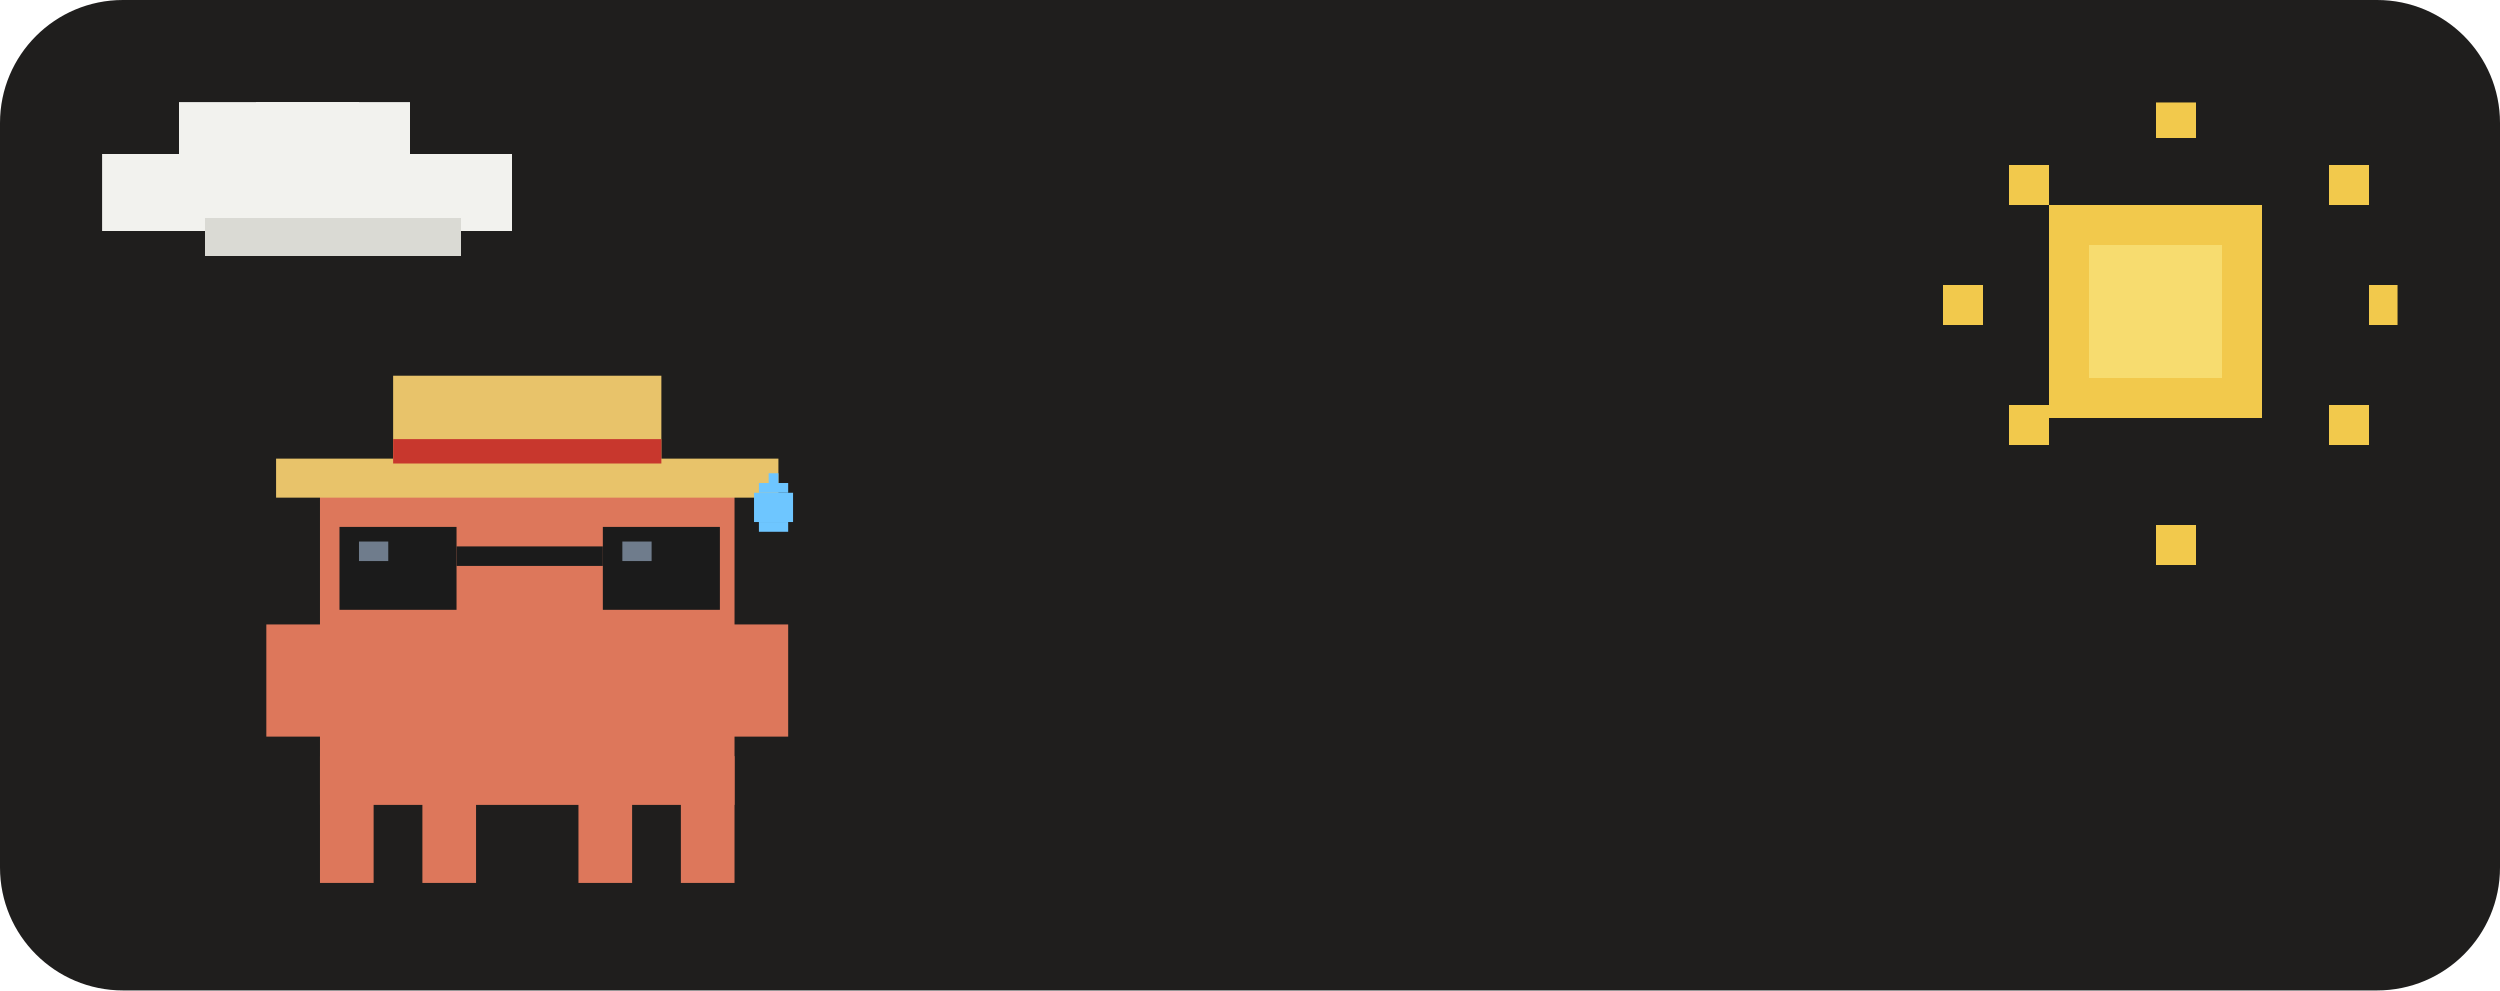
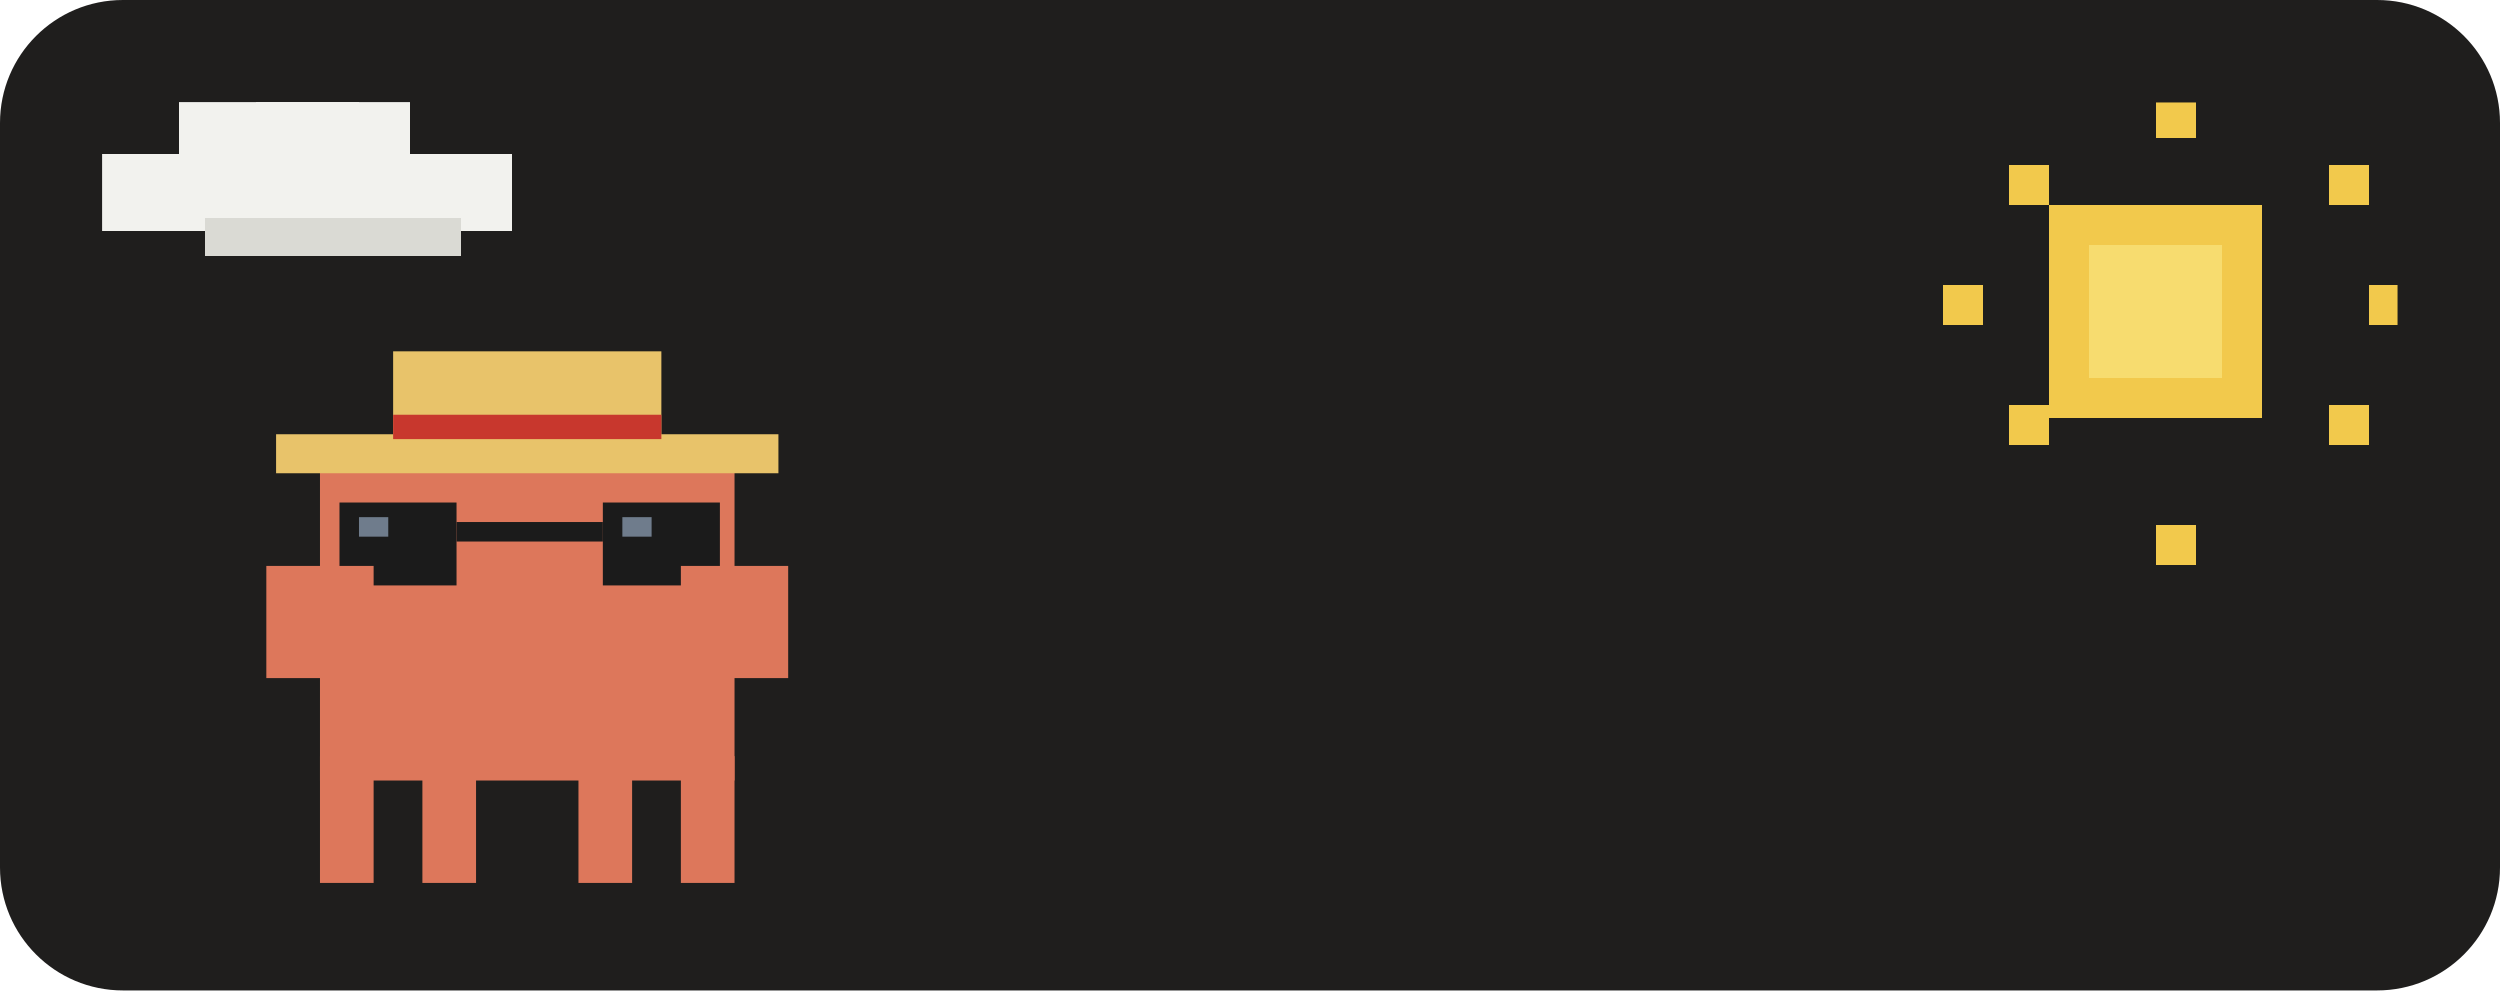
<svg xmlns="http://www.w3.org/2000/svg" viewBox="0 0 244 96.667" width="244" height="96.667">
  <rect width="100%" height="100%" rx="12" fill="#1F1E1D" />
  <g style="color:#ECE8DE">
    <svg x="10" y="10" viewBox="0 0 224 76.667" width="224" height="76.667" style="color-scheme:light dark;background:transparent;color:CanvasText">
      <defs>
        <style>:root{color-scheme:light dark}svg{background:transparent;color:CanvasText}</style>
        <clipPath id="floor">
          <rect x="-1000" y="-400" width="2470.4" height="486" />
        </clipPath>
      </defs>
      <g shape-rendering="crispEdges" pointer-events="none">
        <g>
          <g transform="scale(1.25)">
            <rect x="6" y="0" width="18" height="5" fill="#F2F2EE" />
            <rect x="0" y="4" width="32" height="6" fill="#F2F2EE" />
            <rect x="8" y="9" width="20" height="3" fill="#DADAD4" />
            <rect x="12" y="-3" width="8" height="4" fill="#F2F2EE" />
          </g>
          <animateTransform attributeName="transform" type="translate" dur="61.04s" begin="-18.91s" repeatCount="indefinite" values="-40 20.69;230 20.69" />
        </g>
        <g>
          <g transform="scale(1.25)">
            <rect x="6" y="0" width="18" height="5" fill="#F2F2EE" />
            <rect x="0" y="4" width="32" height="6" fill="#F2F2EE" />
            <rect x="8" y="9" width="20" height="3" fill="#DADAD4" />
            <rect x="12" y="-3" width="8" height="4" fill="#F2F2EE" />
          </g>
          <animateTransform attributeName="transform" type="translate" dur="75.33s" begin="-23.21s" repeatCount="indefinite" values="-40 16.58;230 16.58" />
        </g>
        <g>
          <g transform="scale(1.25)">
            <rect x="6" y="0" width="18" height="5" fill="#F2F2EE" />
            <rect x="0" y="4" width="32" height="6" fill="#F2F2EE" />
            <rect x="8" y="9" width="20" height="3" fill="#DADAD4" />
            <rect x="12" y="-3" width="8" height="4" fill="#F2F2EE" />
          </g>
          <animateTransform attributeName="transform" type="translate" dur="72.22s" begin="-34.83s" repeatCount="indefinite" values="-40 9.58;230 9.58" />
        </g>
        <g transform="translate(190 10) scale(1.3)">
          <g>
            <rect x="0" y="0" width="16" height="16" fill="#F2C94C" />
            <rect x="3" y="3" width="10" height="10" fill="#F7DC6F" />
            <rect x="-8" y="6" width="3" height="3" fill="#F2C94C" />
            <rect x="24" y="6" width="3" height="3" fill="#F2C94C" />
            <rect x="8" y="-8" width="3" height="3" fill="#F2C94C" />
            <rect x="8" y="24" width="3" height="3" fill="#F2C94C" />
            <rect x="-3" y="-3" width="3" height="3" fill="#F2C94C" />
            <rect x="21" y="-3" width="3" height="3" fill="#F2C94C" />
            <rect x="-3" y="15" width="3" height="3" fill="#F2C94C" />
            <rect x="21" y="15" width="3" height="3" fill="#F2C94C" />
            <animateTransform attributeName="transform" type="rotate" dur="40s" repeatCount="indefinite" values="0 8 8;360 8 8" />
          </g>
        </g>
      </g>
-       <g transform="translate(0 35.238) scale(0.476)" data-look="tired">
+       <g transform="translate(0 35.238) scale(0.476)" data-look="calm">
        <g transform="translate(33.6 0)">
          <g clip-path="url(#floor)">
-             <g transform="translate(16.5 60) scale(1 1)">
-               <rect x="-5.5" y="0" width="11" height="26" fill="#DD775B" />
+             <g transform="translate(16.5 86)">
+               <g>
+                 <g>
+                   <rect x="-5.5" y="-26" width="11" height="26" fill="#DD775B" />
+                   <animateTransform attributeName="transform" type="scale" dur="4.6s" begin="0s" repeatCount="indefinite" calcMode="spline" keyTimes="0;0.087;0.326;0.413;0.652;0.739;1" keySplines=".25 .46 .45 .94;0 0 1 1;.455 .03 .515 .955;0 0 1 1;.455 .03 .515 .955;0 0 1 1" values="1 1;1 1.35;1 1.35;1 1.15;1 1.15;1 1;1 1" />
+                 </g>
+                 <animateTransform attributeName="transform" type="rotate" dur="4.6s" begin="0s" repeatCount="indefinite" calcMode="spline" keyTimes="0;0.087;0.326;0.413;0.652;0.739;1" keySplines=".25 .46 .45 .94;0 0 1 1;.455 .03 .515 .955;0 0 1 1;.455 .03 .515 .955;0 0 1 1" values="0;-7;-7;9;9;0;0" />
+               </g>
            </g>
-             <g transform="translate(37.5 60) scale(1 1)">
-               <rect x="-5.5" y="0" width="11" height="26" fill="#DD775B" />
+             <g transform="translate(37.5 86)">
+               <g>
+                 <g>
+                   <rect x="-5.5" y="-26" width="11" height="26" fill="#DD775B" />
+                   <animateTransform attributeName="transform" type="scale" dur="4.6s" begin="0s" repeatCount="indefinite" calcMode="spline" keyTimes="0;0.087;0.326;0.413;0.652;0.739;1" keySplines=".25 .46 .45 .94;0 0 1 1;.455 .03 .515 .955;0 0 1 1;.455 .03 .515 .955;0 0 1 1" values="1 1;1 1.3;1 1.3;1 1.2;1 1.2;1 1;1 1" />
+                 </g>
+                 <animateTransform attributeName="transform" type="rotate" dur="4.6s" begin="0s" repeatCount="indefinite" calcMode="spline" keyTimes="0;0.087;0.326;0.413;0.652;0.739;1" keySplines=".25 .46 .45 .94;0 0 1 1;.455 .03 .515 .955;0 0 1 1;.455 .03 .515 .955;0 0 1 1" values="0;-8;-8;8;8;0;0" />
+               </g>
            </g>
-             <g transform="translate(69.5 60) scale(1 1)">
-               <rect x="-5.5" y="0" width="11" height="26" fill="#DD775B" />
+             <g transform="translate(69.5 86)">
+               <g>
+                 <g>
+                   <rect x="-5.5" y="-26" width="11" height="26" fill="#DD775B" />
+                   <animateTransform attributeName="transform" type="scale" dur="4.6s" begin="0s" repeatCount="indefinite" calcMode="spline" keyTimes="0;0.087;0.326;0.413;0.652;0.739;1" keySplines=".25 .46 .45 .94;0 0 1 1;.455 .03 .515 .955;0 0 1 1;.455 .03 .515 .955;0 0 1 1" values="1 1;1 1.2;1 1.2;1 1.3;1 1.3;1 1;1 1" />
+                 </g>
+                 <animateTransform attributeName="transform" type="rotate" dur="4.6s" begin="0s" repeatCount="indefinite" calcMode="spline" keyTimes="0;0.087;0.326;0.413;0.652;0.739;1" keySplines=".25 .46 .45 .94;0 0 1 1;.455 .03 .515 .955;0 0 1 1;.455 .03 .515 .955;0 0 1 1" values="0;-8;-8;8;8;0;0" />
+               </g>
            </g>
-             <g transform="translate(90.5 60) scale(1 1)">
-               <rect x="-5.5" y="0" width="11" height="26" fill="#DD775B" />
+             <g transform="translate(90.5 86)">
+               <g>
+                 <g>
+                   <rect x="-5.5" y="-26" width="11" height="26" fill="#DD775B" />
+                   <animateTransform attributeName="transform" type="scale" dur="4.6s" begin="0s" repeatCount="indefinite" calcMode="spline" keyTimes="0;0.087;0.326;0.413;0.652;0.739;1" keySplines=".25 .46 .45 .94;0 0 1 1;.455 .03 .515 .955;0 0 1 1;.455 .03 .515 .955;0 0 1 1" values="1 1;1 1.15;1 1.15;1 1.35;1 1.35;1 1;1 1" />
+                 </g>
+                 <animateTransform attributeName="transform" type="rotate" dur="4.6s" begin="0s" repeatCount="indefinite" calcMode="spline" keyTimes="0;0.087;0.326;0.413;0.652;0.739;1" keySplines=".25 .46 .45 .94;0 0 1 1;.455 .03 .515 .955;0 0 1 1;.455 .03 .515 .955;0 0 1 1" values="0;-9;-9;7;7;0;0" />
+               </g>
            </g>
          </g>
-           <g transform="translate(0 5)">
+           <g>
            <g>
              <rect x="11" y="0" width="85" height="65" fill="#DD775B" />
-               <g transform="translate(26.5 16.5)">
-                 <g transform="scale(1 0.55)">
-                   <g>
-                     <rect x="-5.5" y="-5.5" width="11" height="11" fill="#191919" />
-                     <animateTransform attributeName="transform" type="scale" dur="4.1s" begin="0s" repeatCount="indefinite" calcMode="spline" keyTimes="0;0.634;0.651;0.668;1" keySplines="0 0 1 1;.25 .46 .45 .94;.55 .085 .68 .53;0 0 1 1" values="1 1;1 1;1 .12;1 1;1 1" />
+               <g>
+                 <g transform="translate(26.5 16.5)">
+                   <g transform="scale(1 1)">
+                     <g>
+                       <rect x="-5.5" y="-5.5" width="11" height="11" fill="#191919" />
+                       <animateTransform attributeName="transform" type="scale" dur="4.6s" begin="0s" repeatCount="indefinite" calcMode="spline" keyTimes="0;0.859;0.874;0.889;1" keySplines="0 0 1 1;.25 .46 .45 .94;.55 .085 .68 .53;0 0 1 1" values="1 1;1 1;1 .12;1 1;1 1" />
+                     </g>
                  </g>
                </g>
-               </g>
-               <g transform="translate(80.5 16.5)">
-                 <g transform="scale(1 0.55)">
-                   <g>
-                     <rect x="-5.5" y="-5.5" width="11" height="11" fill="#191919" />
-                     <animateTransform attributeName="transform" type="scale" dur="4.1s" begin="0s" repeatCount="indefinite" calcMode="spline" keyTimes="0;0.634;0.651;0.668;1" keySplines="0 0 1 1;.25 .46 .45 .94;.55 .085 .68 .53;0 0 1 1" values="1 1;1 1;1 .12;1 1;1 1" />
+                 <g transform="translate(80.5 16.5)">
+                   <g transform="scale(1 1)">
+                     <g>
+                       <rect x="-5.5" y="-5.5" width="11" height="11" fill="#191919" />
+                       <animateTransform attributeName="transform" type="scale" dur="4.6s" begin="0s" repeatCount="indefinite" calcMode="spline" keyTimes="0;0.859;0.874;0.889;1" keySplines="0 0 1 1;.25 .46 .45 .94;.55 .085 .68 .53;0 0 1 1" values="1 1;1 1;1 .12;1 1;1 1" />
+                     </g>
                  </g>
                </g>
+                 <animateTransform attributeName="transform" type="translate" dur="4.6s" begin="0s" repeatCount="indefinite" calcMode="spline" keyTimes="0;0.087;0.326;0.413;0.652;0.739;1" keySplines=".25 .46 .45 .94;0 0 1 1;.455 .03 .515 .955;0 0 1 1;.455 .03 .515 .955;0 0 1 1" values="0 0;-3 0;-3 0;3 0;3 0;0 0;0 0" />
              </g>
-               <g>
-                 <rect x="2" y="-6" width="103" height="8" fill="#E8C36A" />
-                 <rect x="26" y="-23" width="55" height="18" fill="#E8C36A" />
-                 <rect x="26" y="-10" width="55" height="5" fill="#C8372D" />
-                 <rect x="15" y="8" width="24" height="17" fill="#1B1B1B" />
-                 <rect x="69" y="8" width="24" height="17" fill="#1B1B1B" />
-                 <rect x="39" y="12" width="30" height="4" fill="#1B1B1B" />
-                 <rect x="19" y="11" width="6" height="4" fill="#6F7C8C" />
-                 <rect x="73" y="11" width="6" height="4" fill="#6F7C8C" />
-                 <animateTransform attributeName="transform" type="rotate" dur="4s" repeatCount="indefinite" values="0 54 0;6 54 0;0 54 0" />
-               </g>
-               <g transform="translate(0 7)">
-                 <rect x="0" y="21" width="22" height="23" fill="#DD775B" />
-               </g>
-               <g transform="translate(0 7)">
-                 <rect x="85" y="21" width="22" height="23" fill="#DD775B" />
-               </g>
-               <animateTransform attributeName="transform" type="translate" dur="3.4s" begin="0s" repeatCount="indefinite" calcMode="spline" keyTimes="0;0.5;1" keySplines=".445 .05 .55 .95;.445 .05 .55 .95" values="0 0;0 2;0 0" />
+               <rect x="2" y="-6" width="103" height="8" fill="#E8C36A" />
+               <rect x="26" y="-23" width="55" height="18" fill="#E8C36A" />
+               <rect x="26" y="-10" width="55" height="5" fill="#C8372D" />
+               <rect x="15" y="8" width="24" height="17" fill="#1B1B1B" />
+               <rect x="69" y="8" width="24" height="17" fill="#1B1B1B" />
+               <rect x="39" y="12" width="30" height="4" fill="#1B1B1B" />
+               <rect x="19" y="11" width="6" height="4" fill="#6F7C8C" />
+               <rect x="73" y="11" width="6" height="4" fill="#6F7C8C" />
+               <rect x="0" y="21" width="22" height="23" fill="#DD775B" />
+               <rect x="85" y="21" width="22" height="23" fill="#DD775B" />
+               <animateTransform attributeName="transform" type="rotate" dur="4.6s" begin="0s" repeatCount="indefinite" calcMode="spline" keyTimes="0;0.087;0.326;0.413;0.652;0.739;1" keySplines=".25 .46 .45 .94;0 0 1 1;.455 .03 .515 .955;0 0 1 1;.455 .03 .515 .955;0 0 1 1" values="0 53 65;-3 53 65;-3 53 65;3 53 65;3 53 65;0 53 65;0 53 65" />
            </g>
-           </g>
-           <g transform="translate(100 2)">
-             <g>
-               <g>
-                 <rect x="3" y="0" width="2" height="2" fill="#6EC6FF" />
-                 <rect x="1" y="2" width="6" height="2" fill="#6EC6FF" />
-                 <rect x="0" y="4" width="8" height="6" fill="#6EC6FF" />
-                 <rect x="1" y="10" width="6" height="2" fill="#6EC6FF" />
-                 <animate attributeName="opacity" dur="1.6s" begin="0s" repeatCount="indefinite" calcMode="spline" keyTimes="0;0.063;0.688;1" keySplines="0 0 1 1;0 0 1 1;0 0 1 1" values="0;1;1;0" />
-               </g>
-               <animateTransform attributeName="transform" type="translate" dur="1.6s" begin="0s" repeatCount="indefinite" calcMode="spline" keyTimes="0;1" keySplines=".55 .085 .68 .53" values="0 0;0 34" />
-             </g>
+             <animateTransform attributeName="transform" type="translate" dur="4.6s" begin="0s" repeatCount="indefinite" calcMode="spline" keyTimes="0;0.087;0.326;0.413;0.652;0.739;1" keySplines=".25 .46 .45 .94;0 0 1 1;.455 .03 .515 .955;0 0 1 1;.455 .03 .515 .955;0 0 1 1" values="0 0;-3 -5;-3 -5;3 -5;3 -5;0 0;0 0" />
          </g>
        </g>
      </g>
    </svg>
  </g>
</svg>
